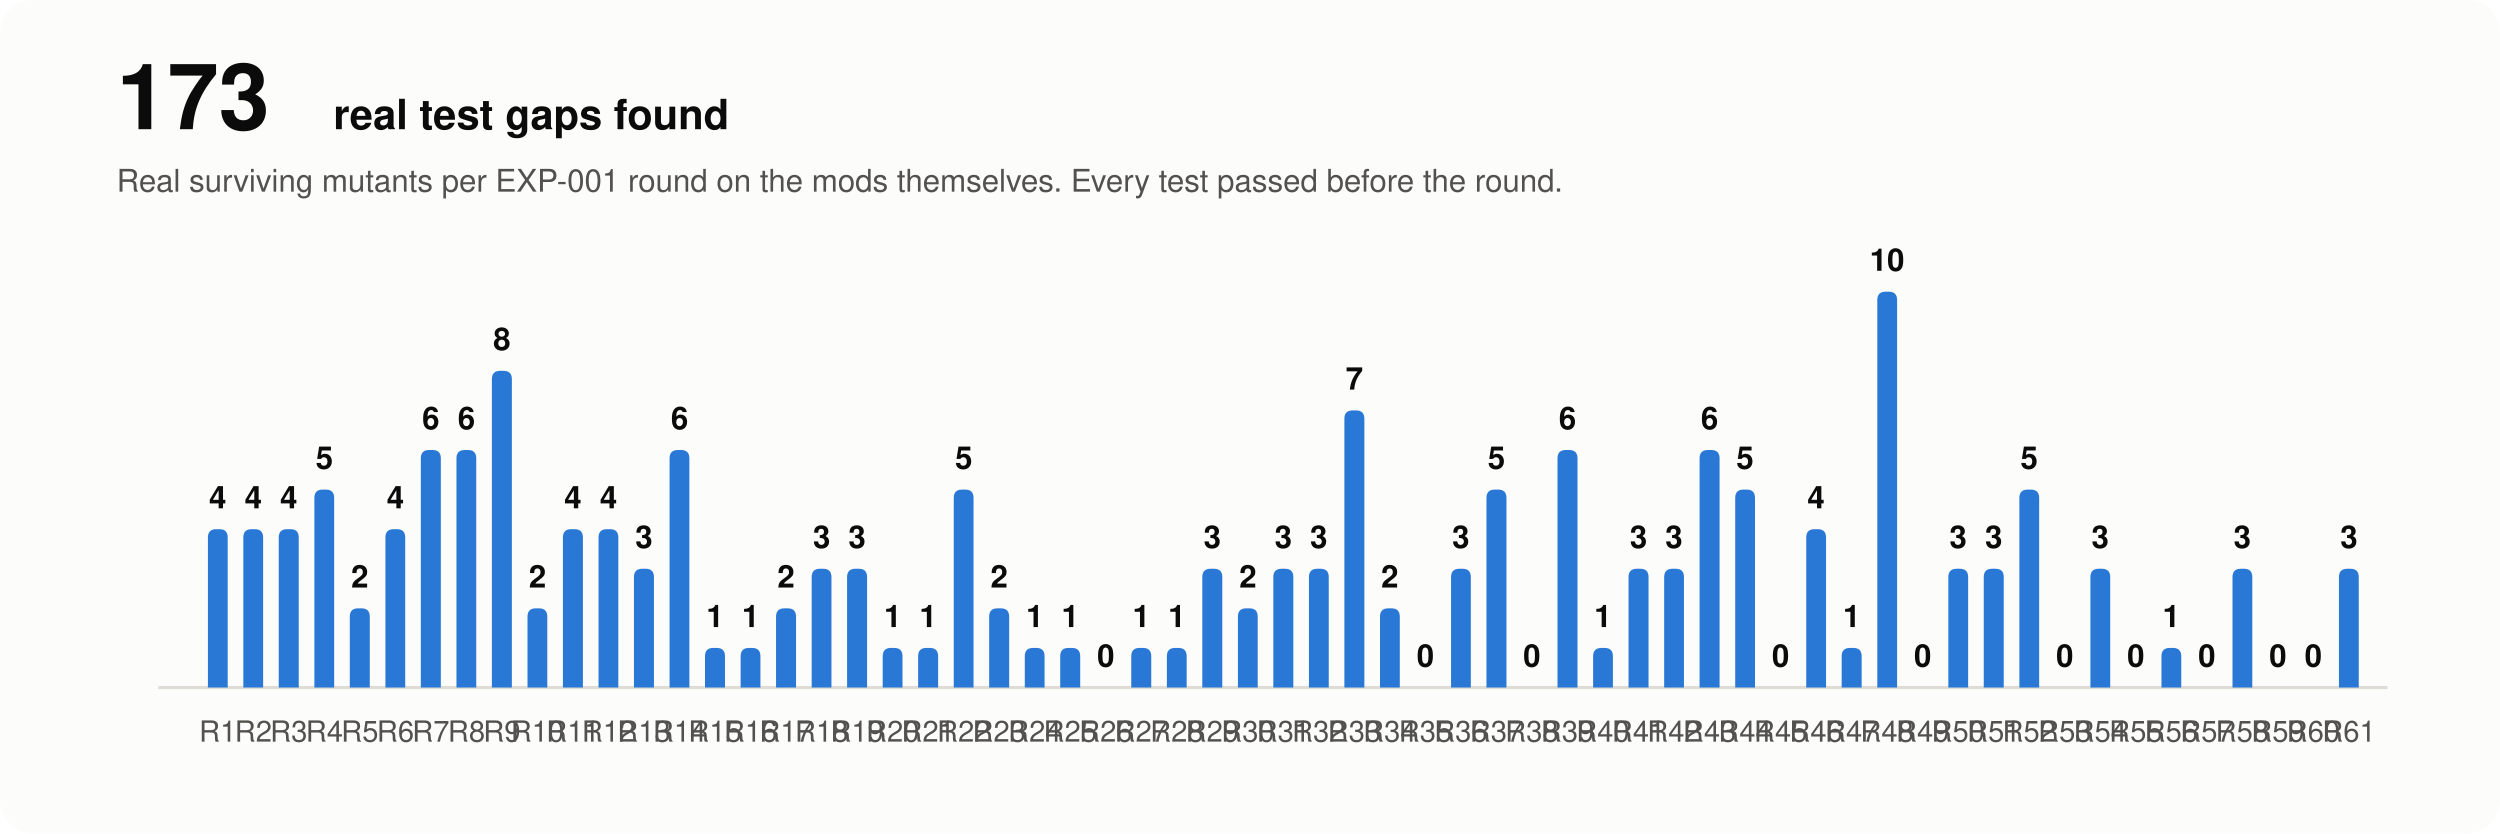
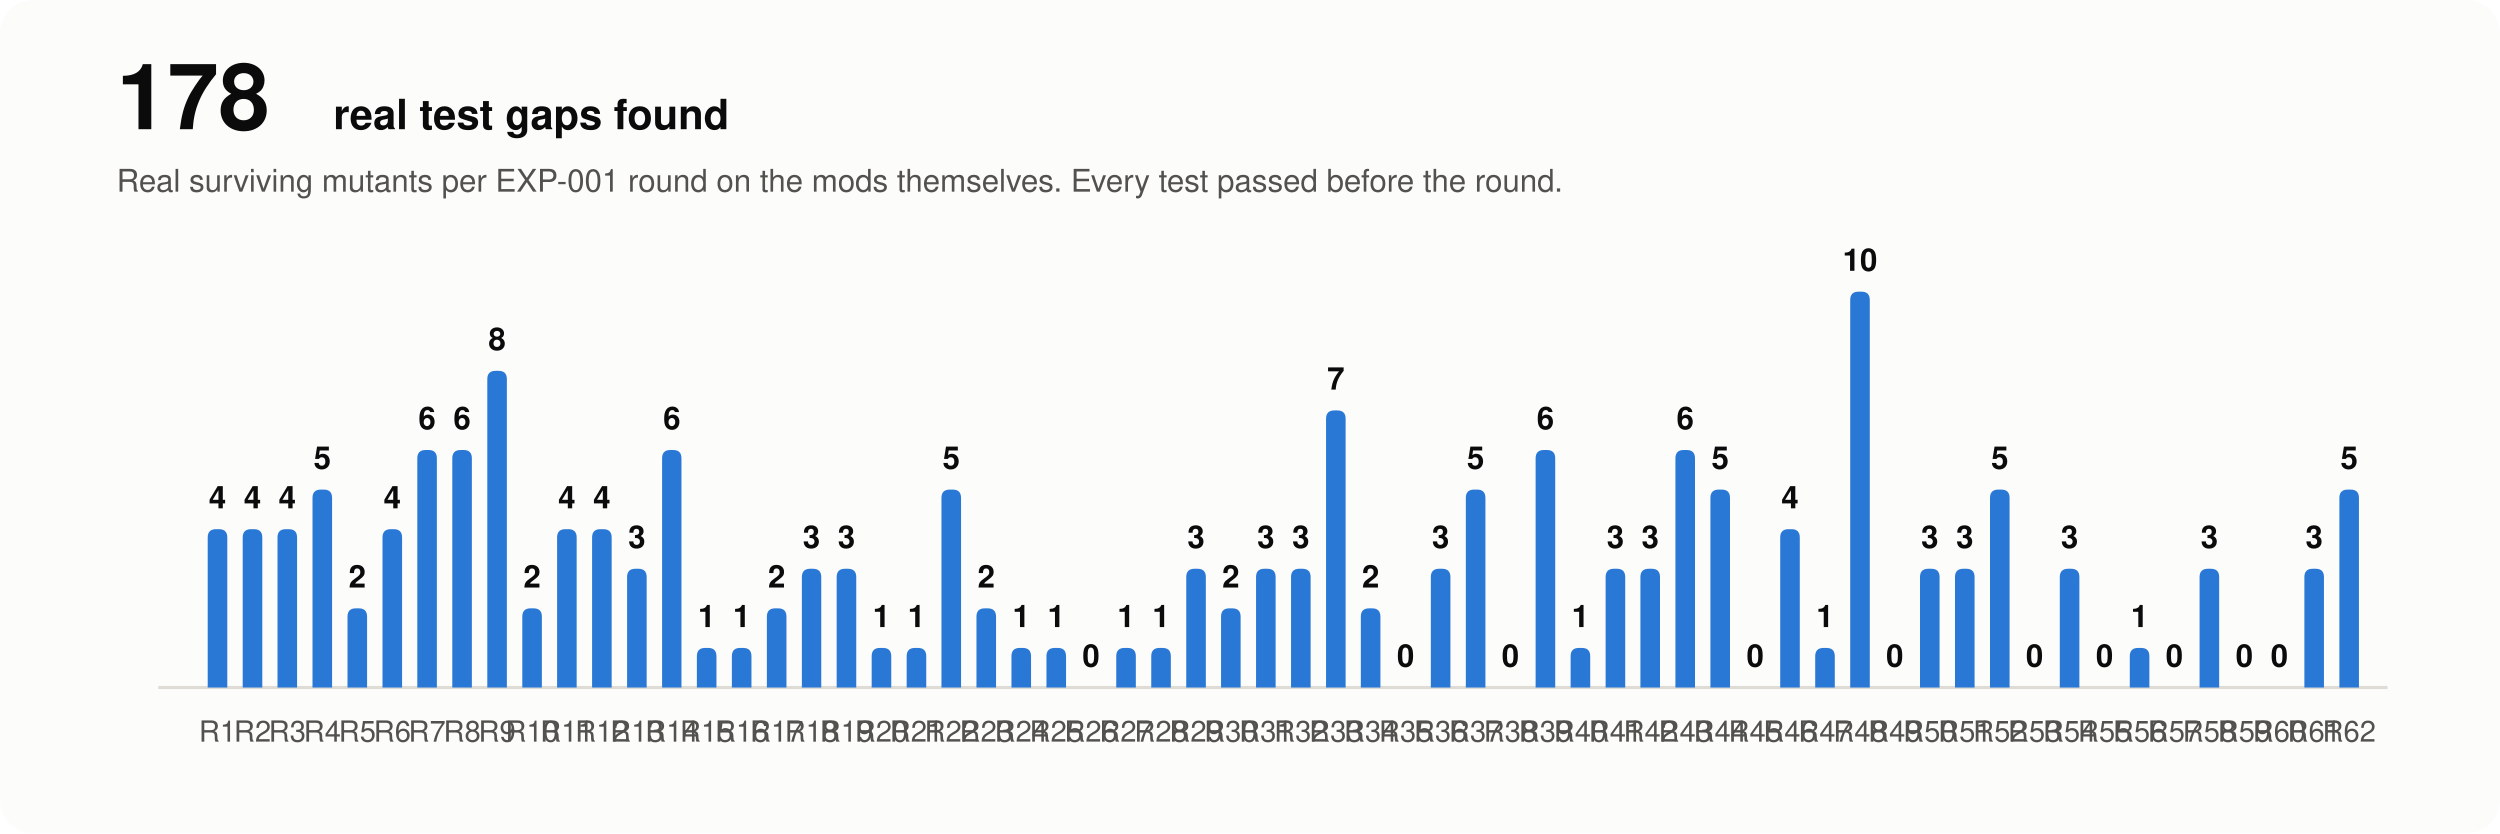
- <svg xmlns="http://www.w3.org/2000/svg" viewBox="0 0 1200 400" width="1200" height="400" role="img" aria-label="173 real test gaps found in 61 rounds" font-family="ui-sans-serif, -apple-system, 'Segoe UI', Helvetica, Arial, sans-serif">
+ <svg xmlns="http://www.w3.org/2000/svg" viewBox="0 0 1200 400" width="1200" height="400" role="img" aria-label="178 real test gaps found in 62 rounds" font-family="ui-sans-serif, -apple-system, 'Segoe UI', Helvetica, Arial, sans-serif">
  <style>
  .sup { fill: #fcfcfb; } .sup2 { fill: #f3f2ef; } .borda { stroke: #dedcd5; }
  .t1 { fill: #0b0b0b; } .t2 { fill: #52514e; } .t3 { fill: #8a887f; }
  .ac { fill: #2a78d6; } .acs { stroke: #2a78d6; } .acf { fill: #e8f1fb; }
  .ok { fill: #0f7a3d; } .okf { fill: #e3f3e8; }
  @media (prefers-color-scheme: dark) {
    .sup { fill: #1a1a19; } .sup2 { fill: #232322; } .borda { stroke: #3a3936; }
    .t1 { fill: #f0efec; } .t2 { fill: #c3c2b7; } .t3 { fill: #8f8d84; }
    .ac { fill: #3987e5; } .acs { stroke: #3987e5; } .acf { fill: #1d2c40; }
    .ok { fill: #4cc27a; } .okf { fill: #16301f; }
  }
  @media (prefers-reduced-motion: reduce) { * { animation: none !important; } }

  .barra { transform-box: fill-box; transform-origin: bottom; animation: cresce 1.1s cubic-bezier(.2,.8,.2,1); }
  @keyframes cresce { from { transform: scaleY(0); } to { transform: scaleY(1); } }
</style>
  <rect width="1200" height="400" rx="16" class="sup" />
-   <text x="56" y="62" font-size="44" font-weight="800" class="t1">173</text>
+   <text x="56" y="62" font-size="44" font-weight="800" class="t1">178</text>
  <text x="160" y="62" font-size="20" font-weight="700" class="t1">real test gaps found</text>
  <text x="56" y="92" font-size="15" class="t2">Real surviving mutants per EXP-001 round on the mods themselves. Every test passed before the round.</text>
  <line x1="76" y1="330" x2="1146" y2="330" class="borda" stroke-width="1.5" />
  <g class="barra">
-     <path d="M99.8,330 L99.8,258.0 Q99.8,254.0 103.8,254.0 L105.3,254.0 Q109.3,254.0 109.3,258.0 L109.3,330 Z" class="ac" />
-   </g>
-   <text x="104.5" y="244.0" font-size="15" font-weight="700" class="t1" text-anchor="middle">4</text>
-   <text x="104.5" y="356" font-size="14" class="t2" text-anchor="middle">R1</text>
-   <g class="barra">
-     <path d="M116.8,330 L116.8,258.0 Q116.8,254.0 120.8,254.0 L122.3,254.0 Q126.3,254.0 126.3,258.0 L126.3,330 Z" class="ac" />
-   </g>
-   <text x="121.6" y="244.0" font-size="15" font-weight="700" class="t1" text-anchor="middle">4</text>
-   <text x="121.6" y="356" font-size="14" class="t2" text-anchor="middle">R2</text>
-   <g class="barra">
-     <path d="M133.8,330 L133.8,258.0 Q133.8,254.0 137.8,254.0 L139.4,254.0 Q143.4,254.0 143.4,258.0 L143.4,330 Z" class="ac" />
-   </g>
-   <text x="138.6" y="244.0" font-size="15" font-weight="700" class="t1" text-anchor="middle">4</text>
-   <text x="138.6" y="356" font-size="14" class="t2" text-anchor="middle">R3</text>
-   <g class="barra">
-     <path d="M150.9,330 L150.9,239.0 Q150.9,235.0 154.9,235.0 L156.4,235.0 Q160.4,235.0 160.4,239.0 L160.4,330 Z" class="ac" />
-   </g>
-   <text x="155.7" y="225.0" font-size="15" font-weight="700" class="t1" text-anchor="middle">5</text>
-   <text x="155.7" y="356" font-size="14" class="t2" text-anchor="middle">R4</text>
-   <g class="barra">
-     <path d="M167.9,330 L167.9,296.0 Q167.9,292.0 171.9,292.0 L173.5,292.0 Q177.5,292.0 177.5,296.0 L177.5,330 Z" class="ac" />
-   </g>
-   <text x="172.7" y="282.0" font-size="15" font-weight="700" class="t1" text-anchor="middle">2</text>
-   <text x="172.7" y="356" font-size="14" class="t2" text-anchor="middle">R5</text>
-   <g class="barra">
-     <path d="M185.0,330 L185.0,258.0 Q185.0,254.0 189.0,254.0 L190.5,254.0 Q194.5,254.0 194.5,258.0 L194.5,330 Z" class="ac" />
-   </g>
-   <text x="189.8" y="244.0" font-size="15" font-weight="700" class="t1" text-anchor="middle">4</text>
-   <text x="189.8" y="356" font-size="14" class="t2" text-anchor="middle">R6</text>
-   <g class="barra">
-     <path d="M202.0,330 L202.0,220.0 Q202.0,216.0 206.0,216.0 L207.6,216.0 Q211.6,216.0 211.6,220.0 L211.6,330 Z" class="ac" />
-   </g>
-   <text x="206.8" y="206.0" font-size="15" font-weight="700" class="t1" text-anchor="middle">6</text>
-   <text x="206.8" y="356" font-size="14" class="t2" text-anchor="middle">R7</text>
-   <g class="barra">
-     <path d="M219.1,330 L219.1,220.0 Q219.1,216.0 223.1,216.0 L224.6,216.0 Q228.6,216.0 228.6,220.0 L228.6,330 Z" class="ac" />
-   </g>
-   <text x="223.9" y="206.0" font-size="15" font-weight="700" class="t1" text-anchor="middle">6</text>
-   <text x="223.9" y="356" font-size="14" class="t2" text-anchor="middle">R8</text>
-   <g class="barra">
-     <path d="M236.1,330 L236.1,182.0 Q236.1,178.0 240.1,178.0 L241.7,178.0 Q245.7,178.0 245.7,182.0 L245.7,330 Z" class="ac" />
-   </g>
-   <text x="240.9" y="168.0" font-size="15" font-weight="700" class="t1" text-anchor="middle">8</text>
-   <text x="240.9" y="356" font-size="14" class="t2" text-anchor="middle">R9</text>
-   <g class="barra">
-     <path d="M253.2,330 L253.2,296.0 Q253.2,292.0 257.2,292.0 L258.7,292.0 Q262.7,292.0 262.7,296.0 L262.7,330 Z" class="ac" />
-   </g>
-   <text x="258.0" y="282.0" font-size="15" font-weight="700" class="t1" text-anchor="middle">2</text>
-   <text x="258.0" y="356" font-size="14" class="t2" text-anchor="middle">R10</text>
-   <g class="barra">
-     <path d="M270.2,330 L270.2,258.0 Q270.2,254.0 274.2,254.0 L275.8,254.0 Q279.8,254.0 279.8,258.0 L279.8,330 Z" class="ac" />
-   </g>
-   <text x="275.0" y="244.0" font-size="15" font-weight="700" class="t1" text-anchor="middle">4</text>
-   <text x="275.0" y="356" font-size="14" class="t2" text-anchor="middle">R11</text>
-   <g class="barra">
-     <path d="M287.3,330 L287.3,258.0 Q287.3,254.0 291.3,254.0 L292.8,254.0 Q296.8,254.0 296.8,258.0 L296.8,330 Z" class="ac" />
-   </g>
-   <text x="292.1" y="244.0" font-size="15" font-weight="700" class="t1" text-anchor="middle">4</text>
-   <text x="292.1" y="356" font-size="14" class="t2" text-anchor="middle">R12</text>
-   <g class="barra">
-     <path d="M304.3,330 L304.3,277.0 Q304.3,273.0 308.3,273.0 L309.9,273.0 Q313.9,273.0 313.9,277.0 L313.9,330 Z" class="ac" />
-   </g>
-   <text x="309.1" y="263.0" font-size="15" font-weight="700" class="t1" text-anchor="middle">3</text>
-   <text x="309.1" y="356" font-size="14" class="t2" text-anchor="middle">R13</text>
-   <g class="barra">
-     <path d="M321.4,330 L321.4,220.0 Q321.4,216.0 325.4,216.0 L326.9,216.0 Q330.9,216.0 330.9,220.0 L330.9,330 Z" class="ac" />
-   </g>
-   <text x="326.2" y="206.0" font-size="15" font-weight="700" class="t1" text-anchor="middle">6</text>
-   <text x="326.2" y="356" font-size="14" class="t2" text-anchor="middle">R14</text>
-   <g class="barra">
-     <path d="M338.4,330 L338.4,315.0 Q338.4,311.0 342.4,311.0 L344.0,311.0 Q348.0,311.0 348.0,315.0 L348.0,330 Z" class="ac" />
-   </g>
-   <text x="343.2" y="301.0" font-size="15" font-weight="700" class="t1" text-anchor="middle">1</text>
-   <text x="343.2" y="356" font-size="14" class="t2" text-anchor="middle">R15</text>
-   <g class="barra">
-     <path d="M355.5,330 L355.5,315.0 Q355.5,311.0 359.5,311.0 L361.0,311.0 Q365.0,311.0 365.0,315.0 L365.0,330 Z" class="ac" />
-   </g>
-   <text x="360.3" y="301.0" font-size="15" font-weight="700" class="t1" text-anchor="middle">1</text>
-   <text x="360.3" y="356" font-size="14" class="t2" text-anchor="middle">R16</text>
-   <g class="barra">
-     <path d="M372.5,330 L372.5,296.0 Q372.5,292.0 376.5,292.0 L378.1,292.0 Q382.1,292.0 382.1,296.0 L382.1,330 Z" class="ac" />
-   </g>
-   <text x="377.3" y="282.0" font-size="15" font-weight="700" class="t1" text-anchor="middle">2</text>
-   <text x="377.3" y="356" font-size="14" class="t2" text-anchor="middle">R17</text>
-   <g class="barra">
-     <path d="M389.6,330 L389.6,277.0 Q389.6,273.0 393.6,273.0 L395.1,273.0 Q399.1,273.0 399.1,277.0 L399.1,330 Z" class="ac" />
-   </g>
-   <text x="394.4" y="263.0" font-size="15" font-weight="700" class="t1" text-anchor="middle">3</text>
-   <text x="394.4" y="356" font-size="14" class="t2" text-anchor="middle">R18</text>
-   <g class="barra">
-     <path d="M406.6,330 L406.6,277.0 Q406.6,273.0 410.6,273.0 L412.2,273.0 Q416.2,273.0 416.2,277.0 L416.2,330 Z" class="ac" />
-   </g>
-   <text x="411.4" y="263.0" font-size="15" font-weight="700" class="t1" text-anchor="middle">3</text>
-   <text x="411.4" y="356" font-size="14" class="t2" text-anchor="middle">R19</text>
-   <g class="barra">
-     <path d="M423.7,330 L423.7,315.0 Q423.7,311.0 427.7,311.0 L429.2,311.0 Q433.2,311.0 433.2,315.0 L433.2,330 Z" class="ac" />
-   </g>
-   <text x="428.5" y="301.0" font-size="15" font-weight="700" class="t1" text-anchor="middle">1</text>
-   <text x="428.5" y="356" font-size="14" class="t2" text-anchor="middle">R20</text>
-   <g class="barra">
-     <path d="M440.7,330 L440.7,315.0 Q440.7,311.0 444.7,311.0 L446.3,311.0 Q450.3,311.0 450.3,315.0 L450.3,330 Z" class="ac" />
-   </g>
-   <text x="445.5" y="301.0" font-size="15" font-weight="700" class="t1" text-anchor="middle">1</text>
-   <text x="445.5" y="356" font-size="14" class="t2" text-anchor="middle">R21</text>
-   <g class="barra">
-     <path d="M457.8,330 L457.8,239.0 Q457.8,235.0 461.8,235.0 L463.3,235.0 Q467.3,235.0 467.3,239.0 L467.3,330 Z" class="ac" />
-   </g>
-   <text x="462.6" y="225.0" font-size="15" font-weight="700" class="t1" text-anchor="middle">5</text>
-   <text x="462.6" y="356" font-size="14" class="t2" text-anchor="middle">R22</text>
-   <g class="barra">
-     <path d="M474.8,330 L474.8,296.0 Q474.8,292.0 478.8,292.0 L480.4,292.0 Q484.4,292.0 484.4,296.0 L484.4,330 Z" class="ac" />
-   </g>
-   <text x="479.6" y="282.0" font-size="15" font-weight="700" class="t1" text-anchor="middle">2</text>
-   <text x="479.6" y="356" font-size="14" class="t2" text-anchor="middle">R23</text>
-   <g class="barra">
-     <path d="M491.9,330 L491.9,315.0 Q491.9,311.0 495.9,311.0 L497.4,311.0 Q501.4,311.0 501.4,315.0 L501.4,330 Z" class="ac" />
-   </g>
-   <text x="496.7" y="301.0" font-size="15" font-weight="700" class="t1" text-anchor="middle">1</text>
-   <text x="496.7" y="356" font-size="14" class="t2" text-anchor="middle">R24</text>
-   <g class="barra">
-     <path d="M508.9,330 L508.9,315.0 Q508.9,311.0 512.9,311.0 L514.5,311.0 Q518.5,311.0 518.5,315.0 L518.5,330 Z" class="ac" />
-   </g>
-   <text x="513.7" y="301.0" font-size="15" font-weight="700" class="t1" text-anchor="middle">1</text>
-   <text x="513.7" y="356" font-size="14" class="t2" text-anchor="middle">R25</text>
-   <g class="barra">
-     <path d="M526.0,330 L526.0,330.0 Q526.0,330.0 526.0,330.0 L535.5,330.0 Q535.5,330.0 535.5,330.0 L535.5,330 Z" class="ac" />
-   </g>
-   <text x="530.8" y="320.0" font-size="15" font-weight="700" class="t1" text-anchor="middle">0</text>
-   <text x="530.8" y="356" font-size="14" class="t2" text-anchor="middle">R26</text>
-   <g class="barra">
-     <path d="M543.0,330 L543.0,315.0 Q543.0,311.0 547.0,311.0 L548.6,311.0 Q552.6,311.0 552.6,315.0 L552.6,330 Z" class="ac" />
-   </g>
-   <text x="547.8" y="301.0" font-size="15" font-weight="700" class="t1" text-anchor="middle">1</text>
-   <text x="547.8" y="356" font-size="14" class="t2" text-anchor="middle">R27</text>
-   <g class="barra">
-     <path d="M560.1,330 L560.1,315.0 Q560.1,311.0 564.1,311.0 L565.6,311.0 Q569.6,311.0 569.6,315.0 L569.6,330 Z" class="ac" />
-   </g>
-   <text x="564.9" y="301.0" font-size="15" font-weight="700" class="t1" text-anchor="middle">1</text>
-   <text x="564.9" y="356" font-size="14" class="t2" text-anchor="middle">R28</text>
-   <g class="barra">
-     <path d="M577.1,330 L577.1,277.0 Q577.1,273.0 581.1,273.0 L582.7,273.0 Q586.7,273.0 586.7,277.0 L586.7,330 Z" class="ac" />
-   </g>
-   <text x="581.9" y="263.0" font-size="15" font-weight="700" class="t1" text-anchor="middle">3</text>
-   <text x="581.9" y="356" font-size="14" class="t2" text-anchor="middle">R29</text>
-   <g class="barra">
-     <path d="M594.2,330 L594.2,296.0 Q594.2,292.0 598.2,292.0 L599.7,292.0 Q603.7,292.0 603.7,296.0 L603.7,330 Z" class="ac" />
-   </g>
-   <text x="599.0" y="282.0" font-size="15" font-weight="700" class="t1" text-anchor="middle">2</text>
-   <text x="599.0" y="356" font-size="14" class="t2" text-anchor="middle">R30</text>
-   <g class="barra">
-     <path d="M611.2,330 L611.2,277.0 Q611.2,273.0 615.2,273.0 L616.8,273.0 Q620.8,273.0 620.8,277.0 L620.8,330 Z" class="ac" />
-   </g>
-   <text x="616.0" y="263.0" font-size="15" font-weight="700" class="t1" text-anchor="middle">3</text>
-   <text x="616.0" y="356" font-size="14" class="t2" text-anchor="middle">R31</text>
-   <g class="barra">
-     <path d="M628.3,330 L628.3,277.0 Q628.3,273.0 632.3,273.0 L633.8,273.0 Q637.8,273.0 637.8,277.0 L637.8,330 Z" class="ac" />
-   </g>
-   <text x="633.0" y="263.0" font-size="15" font-weight="700" class="t1" text-anchor="middle">3</text>
-   <text x="633.0" y="356" font-size="14" class="t2" text-anchor="middle">R32</text>
-   <g class="barra">
-     <path d="M645.3,330 L645.3,201.0 Q645.3,197.0 649.3,197.0 L650.9,197.0 Q654.9,197.0 654.9,201.0 L654.9,330 Z" class="ac" />
-   </g>
-   <text x="650.1" y="187.0" font-size="15" font-weight="700" class="t1" text-anchor="middle">7</text>
-   <text x="650.1" y="356" font-size="14" class="t2" text-anchor="middle">R33</text>
-   <g class="barra">
-     <path d="M662.4,330 L662.4,296.0 Q662.4,292.0 666.4,292.0 L667.9,292.0 Q671.9,292.0 671.9,296.0 L671.9,330 Z" class="ac" />
-   </g>
-   <text x="667.1" y="282.0" font-size="15" font-weight="700" class="t1" text-anchor="middle">2</text>
-   <text x="667.1" y="356" font-size="14" class="t2" text-anchor="middle">R34</text>
-   <g class="barra">
-     <path d="M679.4,330 L679.4,330.0 Q679.4,330.0 679.4,330.0 L689.0,330.0 Q689.0,330.0 689.0,330.0 L689.0,330 Z" class="ac" />
-   </g>
-   <text x="684.2" y="320.0" font-size="15" font-weight="700" class="t1" text-anchor="middle">0</text>
-   <text x="684.2" y="356" font-size="14" class="t2" text-anchor="middle">R35</text>
-   <g class="barra">
-     <path d="M696.5,330 L696.5,277.0 Q696.5,273.0 700.5,273.0 L702.0,273.0 Q706.0,273.0 706.0,277.0 L706.0,330 Z" class="ac" />
-   </g>
-   <text x="701.2" y="263.0" font-size="15" font-weight="700" class="t1" text-anchor="middle">3</text>
-   <text x="701.2" y="356" font-size="14" class="t2" text-anchor="middle">R36</text>
-   <g class="barra">
-     <path d="M713.5,330 L713.5,239.0 Q713.5,235.0 717.5,235.0 L719.1,235.0 Q723.1,235.0 723.1,239.0 L723.1,330 Z" class="ac" />
-   </g>
-   <text x="718.3" y="225.0" font-size="15" font-weight="700" class="t1" text-anchor="middle">5</text>
-   <text x="718.3" y="356" font-size="14" class="t2" text-anchor="middle">R37</text>
-   <g class="barra">
-     <path d="M730.6,330 L730.6,330.0 Q730.6,330.0 730.6,330.0 L740.1,330.0 Q740.1,330.0 740.1,330.0 L740.1,330 Z" class="ac" />
-   </g>
-   <text x="735.3" y="320.0" font-size="15" font-weight="700" class="t1" text-anchor="middle">0</text>
-   <text x="735.3" y="356" font-size="14" class="t2" text-anchor="middle">R38</text>
-   <g class="barra">
-     <path d="M747.6,330 L747.6,220.0 Q747.6,216.0 751.6,216.0 L753.2,216.0 Q757.2,216.0 757.2,220.0 L757.2,330 Z" class="ac" />
-   </g>
-   <text x="752.4" y="206.0" font-size="15" font-weight="700" class="t1" text-anchor="middle">6</text>
-   <text x="752.4" y="356" font-size="14" class="t2" text-anchor="middle">R39</text>
-   <g class="barra">
-     <path d="M764.7,330 L764.7,315.0 Q764.7,311.0 768.7,311.0 L770.2,311.0 Q774.2,311.0 774.2,315.0 L774.2,330 Z" class="ac" />
-   </g>
-   <text x="769.4" y="301.0" font-size="15" font-weight="700" class="t1" text-anchor="middle">1</text>
-   <text x="769.4" y="356" font-size="14" class="t2" text-anchor="middle">R40</text>
-   <g class="barra">
-     <path d="M781.7,330 L781.7,277.0 Q781.7,273.0 785.7,273.0 L787.3,273.0 Q791.3,273.0 791.3,277.0 L791.3,330 Z" class="ac" />
-   </g>
-   <text x="786.5" y="263.0" font-size="15" font-weight="700" class="t1" text-anchor="middle">3</text>
-   <text x="786.5" y="356" font-size="14" class="t2" text-anchor="middle">R41</text>
-   <g class="barra">
-     <path d="M798.8,330 L798.8,277.0 Q798.8,273.0 802.8,273.0 L804.3,273.0 Q808.3,273.0 808.3,277.0 L808.3,330 Z" class="ac" />
-   </g>
-   <text x="803.5" y="263.0" font-size="15" font-weight="700" class="t1" text-anchor="middle">3</text>
-   <text x="803.5" y="356" font-size="14" class="t2" text-anchor="middle">R42</text>
-   <g class="barra">
-     <path d="M815.8,330 L815.8,220.0 Q815.8,216.0 819.8,216.0 L821.4,216.0 Q825.4,216.0 825.4,220.0 L825.4,330 Z" class="ac" />
-   </g>
-   <text x="820.6" y="206.0" font-size="15" font-weight="700" class="t1" text-anchor="middle">6</text>
-   <text x="820.6" y="356" font-size="14" class="t2" text-anchor="middle">R43</text>
-   <g class="barra">
-     <path d="M832.9,330 L832.9,239.0 Q832.9,235.0 836.9,235.0 L838.4,235.0 Q842.4,235.0 842.4,239.0 L842.4,330 Z" class="ac" />
-   </g>
-   <text x="837.6" y="225.0" font-size="15" font-weight="700" class="t1" text-anchor="middle">5</text>
-   <text x="837.6" y="356" font-size="14" class="t2" text-anchor="middle">R44</text>
-   <g class="barra">
-     <path d="M849.9,330 L849.9,330.0 Q849.9,330.0 849.9,330.0 L859.5,330.0 Q859.5,330.0 859.5,330.0 L859.5,330 Z" class="ac" />
-   </g>
-   <text x="854.7" y="320.0" font-size="15" font-weight="700" class="t1" text-anchor="middle">0</text>
-   <text x="854.7" y="356" font-size="14" class="t2" text-anchor="middle">R45</text>
-   <g class="barra">
-     <path d="M867.0,330 L867.0,258.0 Q867.0,254.0 871.0,254.0 L872.5,254.0 Q876.5,254.0 876.5,258.0 L876.5,330 Z" class="ac" />
-   </g>
-   <text x="871.7" y="244.0" font-size="15" font-weight="700" class="t1" text-anchor="middle">4</text>
-   <text x="871.7" y="356" font-size="14" class="t2" text-anchor="middle">R46</text>
-   <g class="barra">
-     <path d="M884.0,330 L884.0,315.0 Q884.0,311.0 888.0,311.0 L889.6,311.0 Q893.6,311.0 893.6,315.0 L893.6,330 Z" class="ac" />
-   </g>
-   <text x="888.8" y="301.0" font-size="15" font-weight="700" class="t1" text-anchor="middle">1</text>
-   <text x="888.8" y="356" font-size="14" class="t2" text-anchor="middle">R47</text>
-   <g class="barra">
-     <path d="M901.1,330 L901.1,144.0 Q901.1,140.0 905.1,140.0 L906.6,140.0 Q910.6,140.0 910.6,144.0 L910.6,330 Z" class="ac" />
-   </g>
-   <text x="905.8" y="130.0" font-size="15" font-weight="700" class="t1" text-anchor="middle">10</text>
-   <text x="905.8" y="356" font-size="14" class="t2" text-anchor="middle">R48</text>
-   <g class="barra">
-     <path d="M918.1,330 L918.1,330.0 Q918.1,330.0 918.1,330.0 L927.7,330.0 Q927.7,330.0 927.7,330.0 L927.7,330 Z" class="ac" />
-   </g>
-   <text x="922.9" y="320.0" font-size="15" font-weight="700" class="t1" text-anchor="middle">0</text>
-   <text x="922.9" y="356" font-size="14" class="t2" text-anchor="middle">R49</text>
-   <g class="barra">
-     <path d="M935.2,330 L935.2,277.0 Q935.2,273.0 939.2,273.0 L940.7,273.0 Q944.7,273.0 944.7,277.0 L944.7,330 Z" class="ac" />
-   </g>
-   <text x="939.9" y="263.0" font-size="15" font-weight="700" class="t1" text-anchor="middle">3</text>
-   <text x="939.9" y="356" font-size="14" class="t2" text-anchor="middle">R50</text>
-   <g class="barra">
-     <path d="M952.2,330 L952.2,277.0 Q952.2,273.0 956.2,273.0 L957.8,273.0 Q961.8,273.0 961.8,277.0 L961.8,330 Z" class="ac" />
-   </g>
-   <text x="957.0" y="263.0" font-size="15" font-weight="700" class="t1" text-anchor="middle">3</text>
-   <text x="957.0" y="356" font-size="14" class="t2" text-anchor="middle">R51</text>
-   <g class="barra">
-     <path d="M969.3,330 L969.3,239.0 Q969.3,235.0 973.3,235.0 L974.8,235.0 Q978.8,235.0 978.8,239.0 L978.8,330 Z" class="ac" />
-   </g>
-   <text x="974.0" y="225.0" font-size="15" font-weight="700" class="t1" text-anchor="middle">5</text>
-   <text x="974.0" y="356" font-size="14" class="t2" text-anchor="middle">R52</text>
-   <g class="barra">
-     <path d="M986.3,330 L986.3,330.0 Q986.3,330.0 986.3,330.0 L995.9,330.0 Q995.9,330.0 995.9,330.0 L995.9,330 Z" class="ac" />
-   </g>
-   <text x="991.1" y="320.0" font-size="15" font-weight="700" class="t1" text-anchor="middle">0</text>
-   <text x="991.1" y="356" font-size="14" class="t2" text-anchor="middle">R53</text>
-   <g class="barra">
-     <path d="M1003.4,330 L1003.4,277.0 Q1003.4,273.0 1007.4,273.0 L1008.9,273.0 Q1012.9,273.0 1012.9,277.0 L1012.9,330 Z" class="ac" />
-   </g>
-   <text x="1008.1" y="263.0" font-size="15" font-weight="700" class="t1" text-anchor="middle">3</text>
-   <text x="1008.1" y="356" font-size="14" class="t2" text-anchor="middle">R54</text>
-   <g class="barra">
-     <path d="M1020.4,330 L1020.4,330.0 Q1020.4,330.0 1020.4,330.0 L1030.0,330.0 Q1030.0,330.0 1030.0,330.0 L1030.0,330 Z" class="ac" />
-   </g>
-   <text x="1025.2" y="320.0" font-size="15" font-weight="700" class="t1" text-anchor="middle">0</text>
-   <text x="1025.2" y="356" font-size="14" class="t2" text-anchor="middle">R55</text>
-   <g class="barra">
-     <path d="M1037.5,330 L1037.5,315.0 Q1037.5,311.0 1041.5,311.0 L1043.0,311.0 Q1047.0,311.0 1047.0,315.0 L1047.0,330 Z" class="ac" />
-   </g>
-   <text x="1042.2" y="301.0" font-size="15" font-weight="700" class="t1" text-anchor="middle">1</text>
-   <text x="1042.2" y="356" font-size="14" class="t2" text-anchor="middle">R56</text>
-   <g class="barra">
-     <path d="M1054.5,330 L1054.5,330.0 Q1054.5,330.0 1054.5,330.0 L1064.1,330.0 Q1064.1,330.0 1064.1,330.0 L1064.1,330 Z" class="ac" />
-   </g>
-   <text x="1059.3" y="320.0" font-size="15" font-weight="700" class="t1" text-anchor="middle">0</text>
-   <text x="1059.3" y="356" font-size="14" class="t2" text-anchor="middle">R57</text>
-   <g class="barra">
-     <path d="M1071.6,330 L1071.6,277.0 Q1071.6,273.0 1075.6,273.0 L1077.1,273.0 Q1081.1,273.0 1081.1,277.0 L1081.1,330 Z" class="ac" />
-   </g>
-   <text x="1076.3" y="263.0" font-size="15" font-weight="700" class="t1" text-anchor="middle">3</text>
-   <text x="1076.3" y="356" font-size="14" class="t2" text-anchor="middle">R58</text>
-   <g class="barra">
-     <path d="M1088.6,330 L1088.6,330.0 Q1088.6,330.0 1088.6,330.0 L1098.2,330.0 Q1098.2,330.0 1098.2,330.0 L1098.2,330 Z" class="ac" />
-   </g>
-   <text x="1093.4" y="320.0" font-size="15" font-weight="700" class="t1" text-anchor="middle">0</text>
-   <text x="1093.4" y="356" font-size="14" class="t2" text-anchor="middle">R59</text>
-   <g class="barra">
-     <path d="M1105.7,330 L1105.7,330.0 Q1105.7,330.0 1105.7,330.0 L1115.2,330.0 Q1115.2,330.0 1115.2,330.0 L1115.2,330 Z" class="ac" />
-   </g>
-   <text x="1110.4" y="320.0" font-size="15" font-weight="700" class="t1" text-anchor="middle">0</text>
-   <text x="1110.4" y="356" font-size="14" class="t2" text-anchor="middle">R60</text>
-   <g class="barra">
-     <path d="M1122.7,330 L1122.7,277.0 Q1122.7,273.0 1126.7,273.0 L1128.2,273.0 Q1132.2,273.0 1132.2,277.0 L1132.2,330 Z" class="ac" />
-   </g>
-   <text x="1127.5" y="263.0" font-size="15" font-weight="700" class="t1" text-anchor="middle">3</text>
-   <text x="1127.5" y="356" font-size="14" class="t2" text-anchor="middle">R61</text>
+     <path d="M99.7,330 L99.7,258.0 Q99.7,254.0 103.7,254.0 L105.1,254.0 Q109.1,254.0 109.1,258.0 L109.1,330 Z" class="ac" />
+   </g>
+   <text x="104.4" y="244.0" font-size="15" font-weight="700" class="t1" text-anchor="middle">4</text>
+   <text x="104.4" y="356" font-size="14" class="t2" text-anchor="middle">R1</text>
+   <g class="barra">
+     <path d="M116.5,330 L116.5,258.0 Q116.5,254.0 120.5,254.0 L121.9,254.0 Q125.9,254.0 125.9,258.0 L125.9,330 Z" class="ac" />
+   </g>
+   <text x="121.2" y="244.0" font-size="15" font-weight="700" class="t1" text-anchor="middle">4</text>
+   <text x="121.2" y="356" font-size="14" class="t2" text-anchor="middle">R2</text>
+   <g class="barra">
+     <path d="M133.2,330 L133.2,258.0 Q133.2,254.0 137.2,254.0 L138.6,254.0 Q142.6,254.0 142.6,258.0 L142.6,330 Z" class="ac" />
+   </g>
+   <text x="137.9" y="244.0" font-size="15" font-weight="700" class="t1" text-anchor="middle">4</text>
+   <text x="137.9" y="356" font-size="14" class="t2" text-anchor="middle">R3</text>
+   <g class="barra">
+     <path d="M150.0,330 L150.0,239.0 Q150.0,235.0 154.0,235.0 L155.4,235.0 Q159.4,235.0 159.4,239.0 L159.4,330 Z" class="ac" />
+   </g>
+   <text x="154.7" y="225.0" font-size="15" font-weight="700" class="t1" text-anchor="middle">5</text>
+   <text x="154.7" y="356" font-size="14" class="t2" text-anchor="middle">R4</text>
+   <g class="barra">
+     <path d="M166.8,330 L166.8,296.0 Q166.8,292.0 170.8,292.0 L172.2,292.0 Q176.2,292.0 176.2,296.0 L176.2,330 Z" class="ac" />
+   </g>
+   <text x="171.5" y="282.0" font-size="15" font-weight="700" class="t1" text-anchor="middle">2</text>
+   <text x="171.5" y="356" font-size="14" class="t2" text-anchor="middle">R5</text>
+   <g class="barra">
+     <path d="M183.6,330 L183.6,258.0 Q183.6,254.0 187.6,254.0 L189.0,254.0 Q193.0,254.0 193.0,258.0 L193.0,330 Z" class="ac" />
+   </g>
+   <text x="188.3" y="244.0" font-size="15" font-weight="700" class="t1" text-anchor="middle">4</text>
+   <text x="188.3" y="356" font-size="14" class="t2" text-anchor="middle">R6</text>
+   <g class="barra">
+     <path d="M200.3,330 L200.3,220.0 Q200.3,216.0 204.3,216.0 L205.7,216.0 Q209.7,216.0 209.7,220.0 L209.7,330 Z" class="ac" />
+   </g>
+   <text x="205.0" y="206.0" font-size="15" font-weight="700" class="t1" text-anchor="middle">6</text>
+   <text x="205.0" y="356" font-size="14" class="t2" text-anchor="middle">R7</text>
+   <g class="barra">
+     <path d="M217.1,330 L217.1,220.0 Q217.1,216.0 221.1,216.0 L222.5,216.0 Q226.5,216.0 226.5,220.0 L226.5,330 Z" class="ac" />
+   </g>
+   <text x="221.8" y="206.0" font-size="15" font-weight="700" class="t1" text-anchor="middle">6</text>
+   <text x="221.8" y="356" font-size="14" class="t2" text-anchor="middle">R8</text>
+   <g class="barra">
+     <path d="M233.9,330 L233.9,182.0 Q233.9,178.0 237.9,178.0 L239.3,178.0 Q243.3,178.0 243.3,182.0 L243.3,330 Z" class="ac" />
+   </g>
+   <text x="238.6" y="168.0" font-size="15" font-weight="700" class="t1" text-anchor="middle">8</text>
+   <text x="238.6" y="356" font-size="14" class="t2" text-anchor="middle">R9</text>
+   <g class="barra">
+     <path d="M250.7,330 L250.7,296.0 Q250.7,292.0 254.7,292.0 L256.1,292.0 Q260.1,292.0 260.1,296.0 L260.1,330 Z" class="ac" />
+   </g>
+   <text x="255.4" y="282.0" font-size="15" font-weight="700" class="t1" text-anchor="middle">2</text>
+   <text x="255.4" y="356" font-size="14" class="t2" text-anchor="middle">R10</text>
+   <g class="barra">
+     <path d="M267.4,330 L267.4,258.0 Q267.4,254.0 271.4,254.0 L272.8,254.0 Q276.8,254.0 276.8,258.0 L276.8,330 Z" class="ac" />
+   </g>
+   <text x="272.1" y="244.0" font-size="15" font-weight="700" class="t1" text-anchor="middle">4</text>
+   <text x="272.1" y="356" font-size="14" class="t2" text-anchor="middle">R11</text>
+   <g class="barra">
+     <path d="M284.2,330 L284.2,258.0 Q284.2,254.0 288.2,254.0 L289.6,254.0 Q293.6,254.0 293.6,258.0 L293.6,330 Z" class="ac" />
+   </g>
+   <text x="288.9" y="244.0" font-size="15" font-weight="700" class="t1" text-anchor="middle">4</text>
+   <text x="288.9" y="356" font-size="14" class="t2" text-anchor="middle">R12</text>
+   <g class="barra">
+     <path d="M301.0,330 L301.0,277.0 Q301.0,273.0 305.0,273.0 L306.4,273.0 Q310.4,273.0 310.4,277.0 L310.4,330 Z" class="ac" />
+   </g>
+   <text x="305.7" y="263.0" font-size="15" font-weight="700" class="t1" text-anchor="middle">3</text>
+   <text x="305.7" y="356" font-size="14" class="t2" text-anchor="middle">R13</text>
+   <g class="barra">
+     <path d="M317.8,330 L317.8,220.0 Q317.8,216.0 321.8,216.0 L323.1,216.0 Q327.1,216.0 327.1,220.0 L327.1,330 Z" class="ac" />
+   </g>
+   <text x="322.5" y="206.0" font-size="15" font-weight="700" class="t1" text-anchor="middle">6</text>
+   <text x="322.5" y="356" font-size="14" class="t2" text-anchor="middle">R14</text>
+   <g class="barra">
+     <path d="M334.5,330 L334.5,315.0 Q334.5,311.0 338.5,311.0 L339.9,311.0 Q343.9,311.0 343.9,315.0 L343.9,330 Z" class="ac" />
+   </g>
+   <text x="339.2" y="301.0" font-size="15" font-weight="700" class="t1" text-anchor="middle">1</text>
+   <text x="339.2" y="356" font-size="14" class="t2" text-anchor="middle">R15</text>
+   <g class="barra">
+     <path d="M351.3,330 L351.3,315.0 Q351.3,311.0 355.3,311.0 L356.7,311.0 Q360.7,311.0 360.7,315.0 L360.7,330 Z" class="ac" />
+   </g>
+   <text x="356.0" y="301.0" font-size="15" font-weight="700" class="t1" text-anchor="middle">1</text>
+   <text x="356.0" y="356" font-size="14" class="t2" text-anchor="middle">R16</text>
+   <g class="barra">
+     <path d="M368.1,330 L368.1,296.0 Q368.1,292.0 372.1,292.0 L373.5,292.0 Q377.5,292.0 377.5,296.0 L377.5,330 Z" class="ac" />
+   </g>
+   <text x="372.8" y="282.0" font-size="15" font-weight="700" class="t1" text-anchor="middle">2</text>
+   <text x="372.8" y="356" font-size="14" class="t2" text-anchor="middle">R17</text>
+   <g class="barra">
+     <path d="M384.9,330 L384.9,277.0 Q384.9,273.0 388.9,273.0 L390.2,273.0 Q394.2,273.0 394.2,277.0 L394.2,330 Z" class="ac" />
+   </g>
+   <text x="389.5" y="263.0" font-size="15" font-weight="700" class="t1" text-anchor="middle">3</text>
+   <text x="389.5" y="356" font-size="14" class="t2" text-anchor="middle">R18</text>
+   <g class="barra">
+     <path d="M401.6,330 L401.6,277.0 Q401.6,273.0 405.6,273.0 L407.0,273.0 Q411.0,273.0 411.0,277.0 L411.0,330 Z" class="ac" />
+   </g>
+   <text x="406.3" y="263.0" font-size="15" font-weight="700" class="t1" text-anchor="middle">3</text>
+   <text x="406.3" y="356" font-size="14" class="t2" text-anchor="middle">R19</text>
+   <g class="barra">
+     <path d="M418.4,330 L418.4,315.0 Q418.4,311.0 422.4,311.0 L423.8,311.0 Q427.8,311.0 427.8,315.0 L427.8,330 Z" class="ac" />
+   </g>
+   <text x="423.1" y="301.0" font-size="15" font-weight="700" class="t1" text-anchor="middle">1</text>
+   <text x="423.1" y="356" font-size="14" class="t2" text-anchor="middle">R20</text>
+   <g class="barra">
+     <path d="M435.2,330 L435.2,315.0 Q435.2,311.0 439.2,311.0 L440.6,311.0 Q444.6,311.0 444.6,315.0 L444.6,330 Z" class="ac" />
+   </g>
+   <text x="439.9" y="301.0" font-size="15" font-weight="700" class="t1" text-anchor="middle">1</text>
+   <text x="439.9" y="356" font-size="14" class="t2" text-anchor="middle">R21</text>
+   <g class="barra">
+     <path d="M451.9,330 L451.9,239.0 Q451.9,235.0 455.9,235.0 L457.3,235.0 Q461.3,235.0 461.3,239.0 L461.3,330 Z" class="ac" />
+   </g>
+   <text x="456.6" y="225.0" font-size="15" font-weight="700" class="t1" text-anchor="middle">5</text>
+   <text x="456.6" y="356" font-size="14" class="t2" text-anchor="middle">R22</text>
+   <g class="barra">
+     <path d="M468.7,330 L468.7,296.0 Q468.7,292.0 472.7,292.0 L474.1,292.0 Q478.1,292.0 478.1,296.0 L478.1,330 Z" class="ac" />
+   </g>
+   <text x="473.4" y="282.0" font-size="15" font-weight="700" class="t1" text-anchor="middle">2</text>
+   <text x="473.4" y="356" font-size="14" class="t2" text-anchor="middle">R23</text>
+   <g class="barra">
+     <path d="M485.5,330 L485.5,315.0 Q485.5,311.0 489.5,311.0 L490.9,311.0 Q494.9,311.0 494.9,315.0 L494.9,330 Z" class="ac" />
+   </g>
+   <text x="490.2" y="301.0" font-size="15" font-weight="700" class="t1" text-anchor="middle">1</text>
+   <text x="490.2" y="356" font-size="14" class="t2" text-anchor="middle">R24</text>
+   <g class="barra">
+     <path d="M502.3,330 L502.3,315.0 Q502.3,311.0 506.3,311.0 L507.7,311.0 Q511.7,311.0 511.7,315.0 L511.7,330 Z" class="ac" />
+   </g>
+   <text x="507.0" y="301.0" font-size="15" font-weight="700" class="t1" text-anchor="middle">1</text>
+   <text x="507.0" y="356" font-size="14" class="t2" text-anchor="middle">R25</text>
+   <g class="barra">
+     <path d="M519.0,330 L519.0,330.0 Q519.0,330.0 519.0,330.0 L528.4,330.0 Q528.4,330.0 528.4,330.0 L528.4,330 Z" class="ac" />
+   </g>
+   <text x="523.7" y="320.0" font-size="15" font-weight="700" class="t1" text-anchor="middle">0</text>
+   <text x="523.7" y="356" font-size="14" class="t2" text-anchor="middle">R26</text>
+   <g class="barra">
+     <path d="M535.8,330 L535.8,315.0 Q535.8,311.0 539.8,311.0 L541.2,311.0 Q545.2,311.0 545.2,315.0 L545.2,330 Z" class="ac" />
+   </g>
+   <text x="540.5" y="301.0" font-size="15" font-weight="700" class="t1" text-anchor="middle">1</text>
+   <text x="540.5" y="356" font-size="14" class="t2" text-anchor="middle">R27</text>
+   <g class="barra">
+     <path d="M552.6,330 L552.6,315.0 Q552.6,311.0 556.6,311.0 L558.0,311.0 Q562.0,311.0 562.0,315.0 L562.0,330 Z" class="ac" />
+   </g>
+   <text x="557.3" y="301.0" font-size="15" font-weight="700" class="t1" text-anchor="middle">1</text>
+   <text x="557.3" y="356" font-size="14" class="t2" text-anchor="middle">R28</text>
+   <g class="barra">
+     <path d="M569.4,330 L569.4,277.0 Q569.4,273.0 573.4,273.0 L574.8,273.0 Q578.8,273.0 578.8,277.0 L578.8,330 Z" class="ac" />
+   </g>
+   <text x="574.1" y="263.0" font-size="15" font-weight="700" class="t1" text-anchor="middle">3</text>
+   <text x="574.1" y="356" font-size="14" class="t2" text-anchor="middle">R29</text>
+   <g class="barra">
+     <path d="M586.1,330 L586.1,296.0 Q586.1,292.0 590.1,292.0 L591.5,292.0 Q595.5,292.0 595.5,296.0 L595.5,330 Z" class="ac" />
+   </g>
+   <text x="590.8" y="282.0" font-size="15" font-weight="700" class="t1" text-anchor="middle">2</text>
+   <text x="590.8" y="356" font-size="14" class="t2" text-anchor="middle">R30</text>
+   <g class="barra">
+     <path d="M602.9,330 L602.9,277.0 Q602.9,273.0 606.9,273.0 L608.3,273.0 Q612.3,273.0 612.3,277.0 L612.3,330 Z" class="ac" />
+   </g>
+   <text x="607.6" y="263.0" font-size="15" font-weight="700" class="t1" text-anchor="middle">3</text>
+   <text x="607.6" y="356" font-size="14" class="t2" text-anchor="middle">R31</text>
+   <g class="barra">
+     <path d="M619.7,330 L619.7,277.0 Q619.7,273.0 623.7,273.0 L625.1,273.0 Q629.1,273.0 629.1,277.0 L629.1,330 Z" class="ac" />
+   </g>
+   <text x="624.4" y="263.0" font-size="15" font-weight="700" class="t1" text-anchor="middle">3</text>
+   <text x="624.4" y="356" font-size="14" class="t2" text-anchor="middle">R32</text>
+   <g class="barra">
+     <path d="M636.5,330 L636.5,201.0 Q636.5,197.0 640.5,197.0 L641.9,197.0 Q645.9,197.0 645.9,201.0 L645.9,330 Z" class="ac" />
+   </g>
+   <text x="641.2" y="187.0" font-size="15" font-weight="700" class="t1" text-anchor="middle">7</text>
+   <text x="641.2" y="356" font-size="14" class="t2" text-anchor="middle">R33</text>
+   <g class="barra">
+     <path d="M653.2,330 L653.2,296.0 Q653.2,292.0 657.2,292.0 L658.6,292.0 Q662.6,292.0 662.6,296.0 L662.6,330 Z" class="ac" />
+   </g>
+   <text x="657.9" y="282.0" font-size="15" font-weight="700" class="t1" text-anchor="middle">2</text>
+   <text x="657.9" y="356" font-size="14" class="t2" text-anchor="middle">R34</text>
+   <g class="barra">
+     <path d="M670.0,330 L670.0,330.0 Q670.0,330.0 670.0,330.0 L679.4,330.0 Q679.4,330.0 679.4,330.0 L679.4,330 Z" class="ac" />
+   </g>
+   <text x="674.7" y="320.0" font-size="15" font-weight="700" class="t1" text-anchor="middle">0</text>
+   <text x="674.7" y="356" font-size="14" class="t2" text-anchor="middle">R35</text>
+   <g class="barra">
+     <path d="M686.8,330 L686.8,277.0 Q686.8,273.0 690.8,273.0 L692.2,273.0 Q696.2,273.0 696.2,277.0 L696.2,330 Z" class="ac" />
+   </g>
+   <text x="691.5" y="263.0" font-size="15" font-weight="700" class="t1" text-anchor="middle">3</text>
+   <text x="691.5" y="356" font-size="14" class="t2" text-anchor="middle">R36</text>
+   <g class="barra">
+     <path d="M703.6,330 L703.6,239.0 Q703.6,235.0 707.6,235.0 L709.0,235.0 Q713.0,235.0 713.0,239.0 L713.0,330 Z" class="ac" />
+   </g>
+   <text x="708.3" y="225.0" font-size="15" font-weight="700" class="t1" text-anchor="middle">5</text>
+   <text x="708.3" y="356" font-size="14" class="t2" text-anchor="middle">R37</text>
+   <g class="barra">
+     <path d="M720.3,330 L720.3,330.0 Q720.3,330.0 720.3,330.0 L729.7,330.0 Q729.7,330.0 729.7,330.0 L729.7,330 Z" class="ac" />
+   </g>
+   <text x="725.0" y="320.0" font-size="15" font-weight="700" class="t1" text-anchor="middle">0</text>
+   <text x="725.0" y="356" font-size="14" class="t2" text-anchor="middle">R38</text>
+   <g class="barra">
+     <path d="M737.1,330 L737.1,220.0 Q737.1,216.0 741.1,216.0 L742.5,216.0 Q746.5,216.0 746.5,220.0 L746.5,330 Z" class="ac" />
+   </g>
+   <text x="741.8" y="206.0" font-size="15" font-weight="700" class="t1" text-anchor="middle">6</text>
+   <text x="741.8" y="356" font-size="14" class="t2" text-anchor="middle">R39</text>
+   <g class="barra">
+     <path d="M753.9,330 L753.9,315.0 Q753.9,311.0 757.9,311.0 L759.3,311.0 Q763.3,311.0 763.3,315.0 L763.3,330 Z" class="ac" />
+   </g>
+   <text x="758.6" y="301.0" font-size="15" font-weight="700" class="t1" text-anchor="middle">1</text>
+   <text x="758.6" y="356" font-size="14" class="t2" text-anchor="middle">R40</text>
+   <g class="barra">
+     <path d="M770.7,330 L770.7,277.0 Q770.7,273.0 774.7,273.0 L776.1,273.0 Q780.1,273.0 780.1,277.0 L780.1,330 Z" class="ac" />
+   </g>
+   <text x="775.4" y="263.0" font-size="15" font-weight="700" class="t1" text-anchor="middle">3</text>
+   <text x="775.4" y="356" font-size="14" class="t2" text-anchor="middle">R41</text>
+   <g class="barra">
+     <path d="M787.4,330 L787.4,277.0 Q787.4,273.0 791.4,273.0 L792.8,273.0 Q796.8,273.0 796.8,277.0 L796.8,330 Z" class="ac" />
+   </g>
+   <text x="792.1" y="263.0" font-size="15" font-weight="700" class="t1" text-anchor="middle">3</text>
+   <text x="792.1" y="356" font-size="14" class="t2" text-anchor="middle">R42</text>
+   <g class="barra">
+     <path d="M804.2,330 L804.2,220.0 Q804.2,216.0 808.2,216.0 L809.6,216.0 Q813.6,216.0 813.6,220.0 L813.6,330 Z" class="ac" />
+   </g>
+   <text x="808.9" y="206.0" font-size="15" font-weight="700" class="t1" text-anchor="middle">6</text>
+   <text x="808.9" y="356" font-size="14" class="t2" text-anchor="middle">R43</text>
+   <g class="barra">
+     <path d="M821.0,330 L821.0,239.0 Q821.0,235.0 825.0,235.0 L826.4,235.0 Q830.4,235.0 830.4,239.0 L830.4,330 Z" class="ac" />
+   </g>
+   <text x="825.7" y="225.0" font-size="15" font-weight="700" class="t1" text-anchor="middle">5</text>
+   <text x="825.7" y="356" font-size="14" class="t2" text-anchor="middle">R44</text>
+   <g class="barra">
+     <path d="M837.8,330 L837.8,330.0 Q837.8,330.0 837.8,330.0 L847.1,330.0 Q847.1,330.0 847.1,330.0 L847.1,330 Z" class="ac" />
+   </g>
+   <text x="842.5" y="320.0" font-size="15" font-weight="700" class="t1" text-anchor="middle">0</text>
+   <text x="842.5" y="356" font-size="14" class="t2" text-anchor="middle">R45</text>
+   <g class="barra">
+     <path d="M854.5,330 L854.5,258.0 Q854.5,254.0 858.5,254.0 L859.9,254.0 Q863.9,254.0 863.9,258.0 L863.9,330 Z" class="ac" />
+   </g>
+   <text x="859.2" y="244.0" font-size="15" font-weight="700" class="t1" text-anchor="middle">4</text>
+   <text x="859.2" y="356" font-size="14" class="t2" text-anchor="middle">R46</text>
+   <g class="barra">
+     <path d="M871.3,330 L871.3,315.0 Q871.3,311.0 875.3,311.0 L876.7,311.0 Q880.7,311.0 880.7,315.0 L880.7,330 Z" class="ac" />
+   </g>
+   <text x="876.0" y="301.0" font-size="15" font-weight="700" class="t1" text-anchor="middle">1</text>
+   <text x="876.0" y="356" font-size="14" class="t2" text-anchor="middle">R47</text>
+   <g class="barra">
+     <path d="M888.1,330 L888.1,144.0 Q888.1,140.0 892.1,140.0 L893.5,140.0 Q897.5,140.0 897.5,144.0 L897.5,330 Z" class="ac" />
+   </g>
+   <text x="892.8" y="130.0" font-size="15" font-weight="700" class="t1" text-anchor="middle">10</text>
+   <text x="892.8" y="356" font-size="14" class="t2" text-anchor="middle">R48</text>
+   <g class="barra">
+     <path d="M904.9,330 L904.9,330.0 Q904.9,330.0 904.9,330.0 L914.2,330.0 Q914.2,330.0 914.2,330.0 L914.2,330 Z" class="ac" />
+   </g>
+   <text x="909.5" y="320.0" font-size="15" font-weight="700" class="t1" text-anchor="middle">0</text>
+   <text x="909.5" y="356" font-size="14" class="t2" text-anchor="middle">R49</text>
+   <g class="barra">
+     <path d="M921.6,330 L921.6,277.0 Q921.6,273.0 925.6,273.0 L927.0,273.0 Q931.0,273.0 931.0,277.0 L931.0,330 Z" class="ac" />
+   </g>
+   <text x="926.3" y="263.0" font-size="15" font-weight="700" class="t1" text-anchor="middle">3</text>
+   <text x="926.3" y="356" font-size="14" class="t2" text-anchor="middle">R50</text>
+   <g class="barra">
+     <path d="M938.4,330 L938.4,277.0 Q938.4,273.0 942.4,273.0 L943.8,273.0 Q947.8,273.0 947.8,277.0 L947.8,330 Z" class="ac" />
+   </g>
+   <text x="943.1" y="263.0" font-size="15" font-weight="700" class="t1" text-anchor="middle">3</text>
+   <text x="943.1" y="356" font-size="14" class="t2" text-anchor="middle">R51</text>
+   <g class="barra">
+     <path d="M955.2,330 L955.2,239.0 Q955.2,235.0 959.2,235.0 L960.6,235.0 Q964.6,235.0 964.6,239.0 L964.6,330 Z" class="ac" />
+   </g>
+   <text x="959.9" y="225.0" font-size="15" font-weight="700" class="t1" text-anchor="middle">5</text>
+   <text x="959.9" y="356" font-size="14" class="t2" text-anchor="middle">R52</text>
+   <g class="barra">
+     <path d="M971.9,330 L971.9,330.0 Q971.9,330.0 971.9,330.0 L981.3,330.0 Q981.3,330.0 981.3,330.0 L981.3,330 Z" class="ac" />
+   </g>
+   <text x="976.6" y="320.0" font-size="15" font-weight="700" class="t1" text-anchor="middle">0</text>
+   <text x="976.6" y="356" font-size="14" class="t2" text-anchor="middle">R53</text>
+   <g class="barra">
+     <path d="M988.7,330 L988.7,277.0 Q988.7,273.0 992.7,273.0 L994.1,273.0 Q998.1,273.0 998.1,277.0 L998.1,330 Z" class="ac" />
+   </g>
+   <text x="993.4" y="263.0" font-size="15" font-weight="700" class="t1" text-anchor="middle">3</text>
+   <text x="993.4" y="356" font-size="14" class="t2" text-anchor="middle">R54</text>
+   <g class="barra">
+     <path d="M1005.5,330 L1005.5,330.0 Q1005.5,330.0 1005.5,330.0 L1014.9,330.0 Q1014.9,330.0 1014.9,330.0 L1014.9,330 Z" class="ac" />
+   </g>
+   <text x="1010.2" y="320.0" font-size="15" font-weight="700" class="t1" text-anchor="middle">0</text>
+   <text x="1010.2" y="356" font-size="14" class="t2" text-anchor="middle">R55</text>
+   <g class="barra">
+     <path d="M1022.3,330 L1022.3,315.0 Q1022.3,311.0 1026.3,311.0 L1027.7,311.0 Q1031.7,311.0 1031.7,315.0 L1031.7,330 Z" class="ac" />
+   </g>
+   <text x="1027.0" y="301.0" font-size="15" font-weight="700" class="t1" text-anchor="middle">1</text>
+   <text x="1027.0" y="356" font-size="14" class="t2" text-anchor="middle">R56</text>
+   <g class="barra">
+     <path d="M1039.0,330 L1039.0,330.0 Q1039.0,330.0 1039.0,330.0 L1048.4,330.0 Q1048.4,330.0 1048.4,330.0 L1048.4,330 Z" class="ac" />
+   </g>
+   <text x="1043.7" y="320.0" font-size="15" font-weight="700" class="t1" text-anchor="middle">0</text>
+   <text x="1043.7" y="356" font-size="14" class="t2" text-anchor="middle">R57</text>
+   <g class="barra">
+     <path d="M1055.8,330 L1055.8,277.0 Q1055.8,273.0 1059.8,273.0 L1061.2,273.0 Q1065.2,273.0 1065.2,277.0 L1065.2,330 Z" class="ac" />
+   </g>
+   <text x="1060.5" y="263.0" font-size="15" font-weight="700" class="t1" text-anchor="middle">3</text>
+   <text x="1060.5" y="356" font-size="14" class="t2" text-anchor="middle">R58</text>
+   <g class="barra">
+     <path d="M1072.6,330 L1072.6,330.0 Q1072.6,330.0 1072.6,330.0 L1082.0,330.0 Q1082.0,330.0 1082.0,330.0 L1082.0,330 Z" class="ac" />
+   </g>
+   <text x="1077.3" y="320.0" font-size="15" font-weight="700" class="t1" text-anchor="middle">0</text>
+   <text x="1077.3" y="356" font-size="14" class="t2" text-anchor="middle">R59</text>
+   <g class="barra">
+     <path d="M1089.4,330 L1089.4,330.0 Q1089.4,330.0 1089.4,330.0 L1098.8,330.0 Q1098.8,330.0 1098.8,330.0 L1098.8,330 Z" class="ac" />
+   </g>
+   <text x="1094.1" y="320.0" font-size="15" font-weight="700" class="t1" text-anchor="middle">0</text>
+   <text x="1094.1" y="356" font-size="14" class="t2" text-anchor="middle">R60</text>
+   <g class="barra">
+     <path d="M1106.1,330 L1106.1,277.0 Q1106.1,273.0 1110.1,273.0 L1111.5,273.0 Q1115.5,273.0 1115.5,277.0 L1115.5,330 Z" class="ac" />
+   </g>
+   <text x="1110.8" y="263.0" font-size="15" font-weight="700" class="t1" text-anchor="middle">3</text>
+   <text x="1110.8" y="356" font-size="14" class="t2" text-anchor="middle">R61</text>
+   <g class="barra">
+     <path d="M1122.9,330 L1122.9,239.0 Q1122.9,235.0 1126.9,235.0 L1128.3,235.0 Q1132.3,235.0 1132.3,239.0 L1132.3,330 Z" class="ac" />
+   </g>
+   <text x="1127.6" y="225.0" font-size="15" font-weight="700" class="t1" text-anchor="middle">5</text>
+   <text x="1127.6" y="356" font-size="14" class="t2" text-anchor="middle">R62</text>
</svg>
